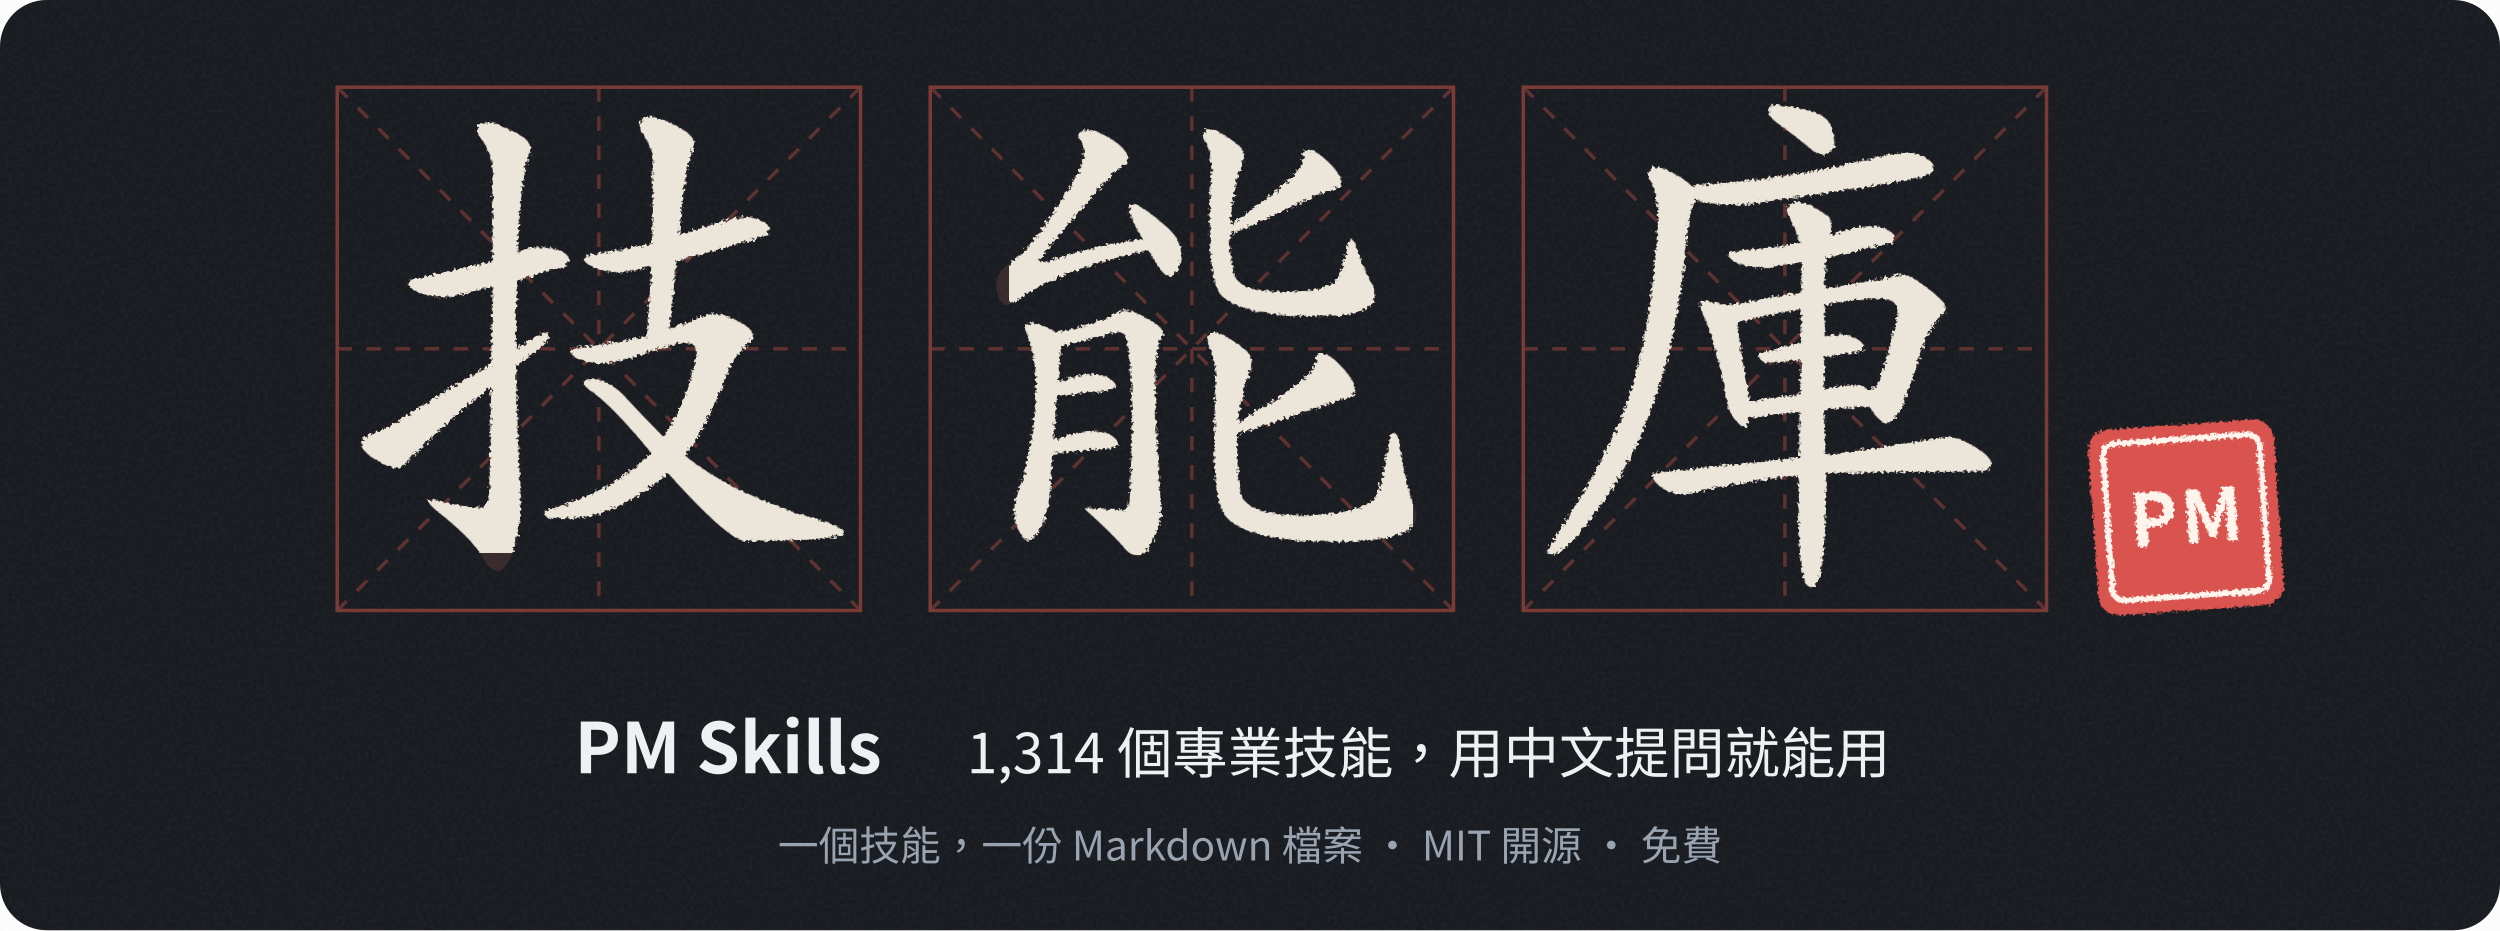
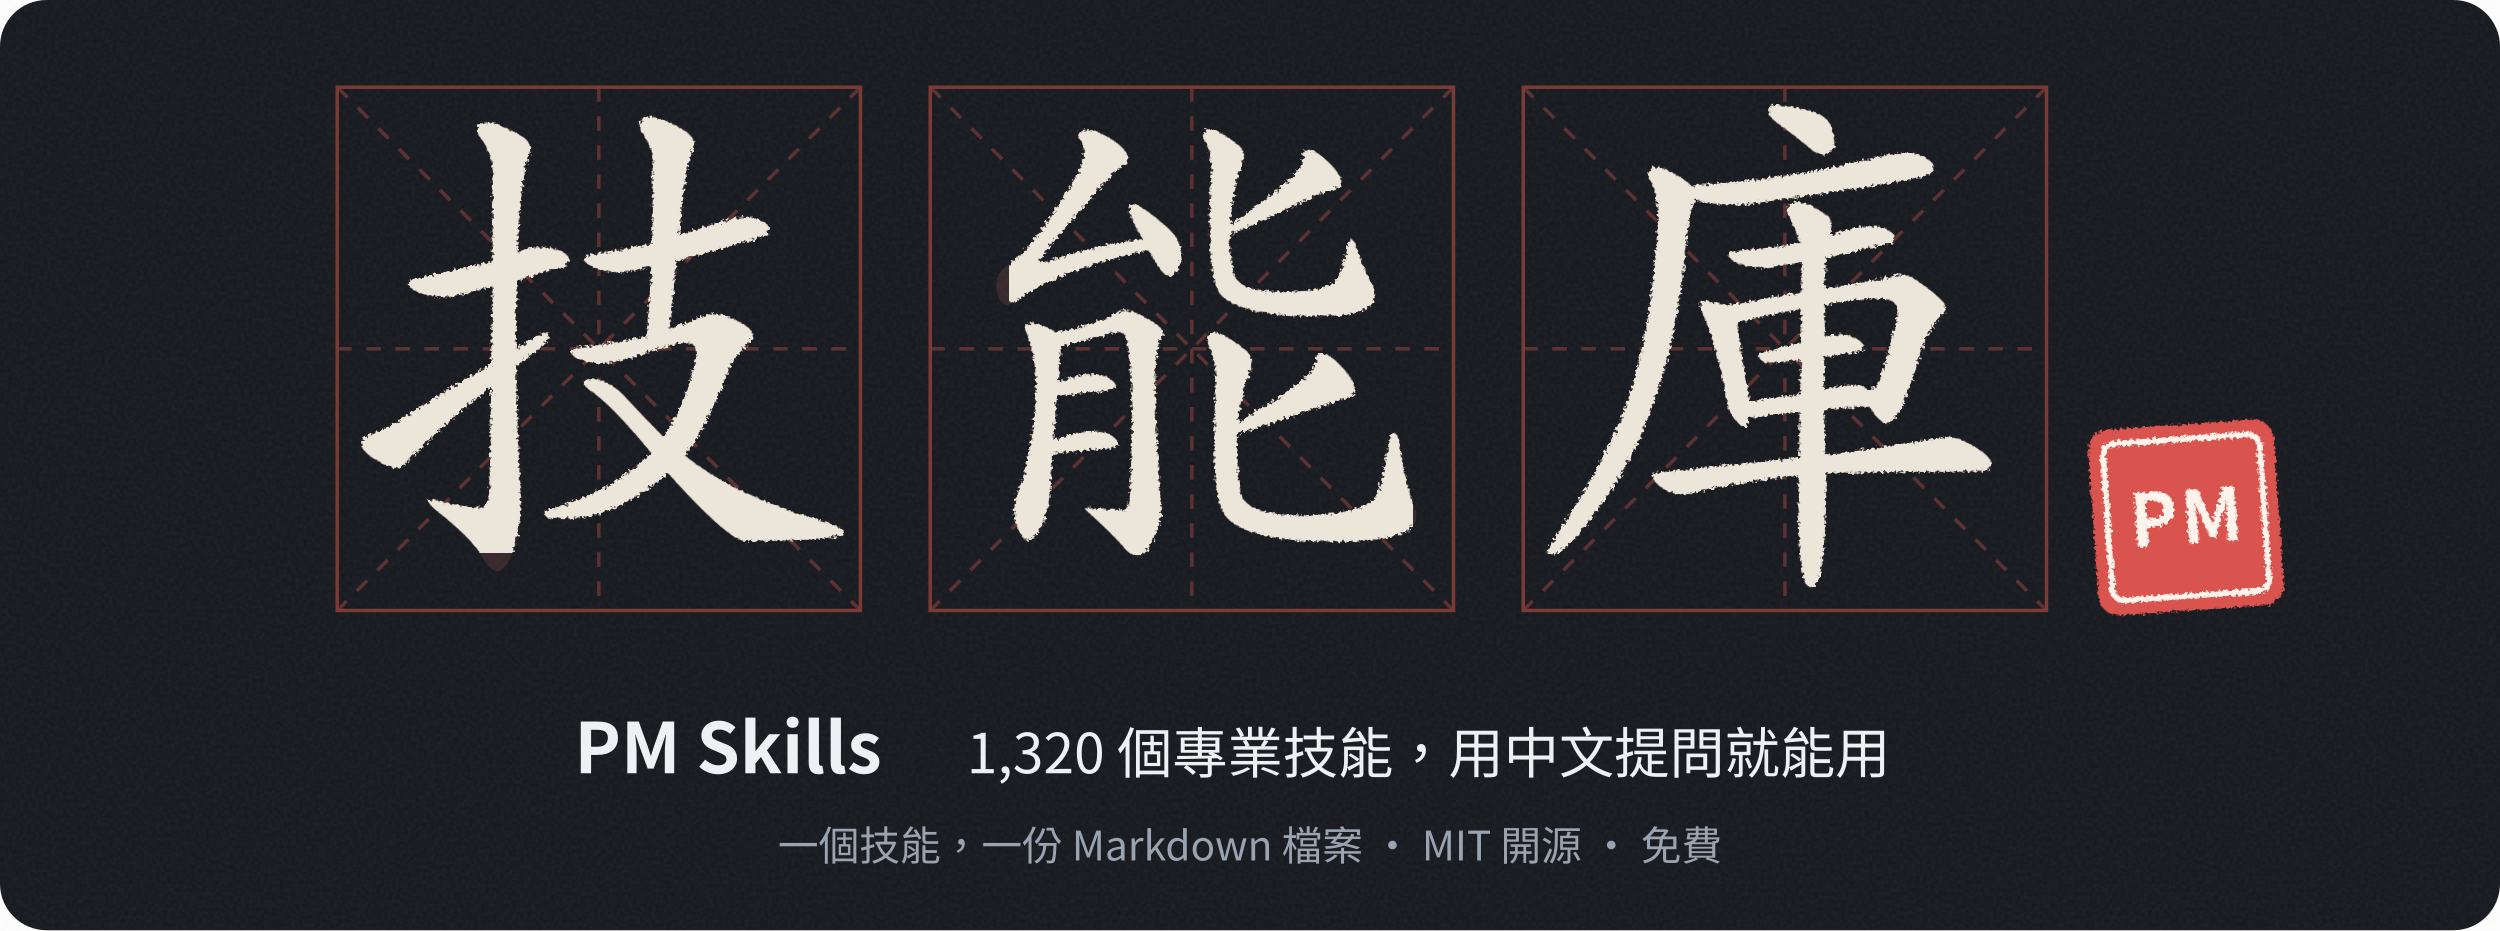
- <svg xmlns="http://www.w3.org/2000/svg" width="860" height="320" viewBox="0 0 860 320" role="img" aria-label="書法動畫：「技能庫」三個字一筆一畫寫出來，最後蓋上 PM 印章。PM Skills，1,314 個專業技能，用中文提問就能用">
+ <svg xmlns="http://www.w3.org/2000/svg" width="860" height="320" viewBox="0 0 860 320" role="img" aria-label="書法動畫：「技能庫」三個字一筆一畫寫出來，最後蓋上 PM 印章。PM Skills，1,320 個專業技能，用中文提問就能用">
  <style>
text{font-family:"PingFang TC","Noto Sans CJK TC","Microsoft JhengHei",sans-serif}
@keyframes k0{0%,2.86%{stroke-dashoffset:302;opacity:0}2.93%{opacity:1}4.00%,91.43%{stroke-dashoffset:0;opacity:1}96.43%,100%{stroke-dashoffset:0;opacity:0}}.k0{animation:k0 14s infinite;stroke-dasharray:298 898;stroke-dashoffset:0}
@keyframes k1{0%,4.43%{stroke-dashoffset:946;opacity:0}4.50%{opacity:1}7.23%,91.43%{stroke-dashoffset:0;opacity:1}96.43%,100%{stroke-dashoffset:0;opacity:0}}.k1{animation:k1 14s infinite;stroke-dasharray:942 1542;stroke-dashoffset:0}
@keyframes k2{0%,7.66%{stroke-dashoffset:420;opacity:0}7.73%{opacity:1}8.90%,91.43%{stroke-dashoffset:0;opacity:1}96.43%,100%{stroke-dashoffset:0;opacity:0}}.k2{animation:k2 14s infinite;stroke-dasharray:416 1016;stroke-dashoffset:0}
@keyframes k3{0%,9.33%{stroke-dashoffset:349;opacity:0}9.40%{opacity:1}10.47%,91.43%{stroke-dashoffset:0;opacity:1}96.43%,100%{stroke-dashoffset:0;opacity:0}}.k3{animation:k3 14s infinite;stroke-dasharray:345 945;stroke-dashoffset:0}
@keyframes k4{0%,10.90%{stroke-dashoffset:436;opacity:0}10.97%{opacity:1}12.18%,91.43%{stroke-dashoffset:0;opacity:1}96.43%,100%{stroke-dashoffset:0;opacity:0}}.k4{animation:k4 14s infinite;stroke-dasharray:432 1032;stroke-dashoffset:0}
@keyframes k5{0%,12.61%{stroke-dashoffset:806;opacity:0}12.68%{opacity:1}15.00%,91.43%{stroke-dashoffset:0;opacity:1}96.43%,100%{stroke-dashoffset:0;opacity:0}}.k5{animation:k5 14s infinite;stroke-dasharray:802 1402;stroke-dashoffset:0}
@keyframes k6{0%,15.43%{stroke-dashoffset:606;opacity:0}15.50%{opacity:1}17.22%,91.43%{stroke-dashoffset:0;opacity:1}96.43%,100%{stroke-dashoffset:0;opacity:0}}.k6{animation:k6 14s infinite;stroke-dasharray:602 1202;stroke-dashoffset:0}
@keyframes k7{0%,19.43%{stroke-dashoffset:570;opacity:0}19.51%{opacity:1}21.12%,91.43%{stroke-dashoffset:0;opacity:1}96.43%,100%{stroke-dashoffset:0;opacity:0}}.k7{animation:k7 14s infinite;stroke-dasharray:566 1166;stroke-dashoffset:0}
@keyframes k8{0%,21.55%{stroke-dashoffset:143;opacity:0}21.62%{opacity:1}22.69%,91.43%{stroke-dashoffset:0;opacity:1}96.43%,100%{stroke-dashoffset:0;opacity:0}}.k8{animation:k8 14s infinite;stroke-dasharray:139 739;stroke-dashoffset:0}
@keyframes k9{0%,23.12%{stroke-dashoffset:422;opacity:0}23.19%{opacity:1}24.36%,91.43%{stroke-dashoffset:0;opacity:1}96.43%,100%{stroke-dashoffset:0;opacity:0}}.k9{animation:k9 14s infinite;stroke-dasharray:418 1018;stroke-dashoffset:0}
@keyframes k10{0%,24.79%{stroke-dashoffset:658;opacity:0}24.86%{opacity:1}26.74%,91.43%{stroke-dashoffset:0;opacity:1}96.43%,100%{stroke-dashoffset:0;opacity:0}}.k10{animation:k10 14s infinite;stroke-dasharray:654 1254;stroke-dashoffset:0}
@keyframes k11{0%,27.17%{stroke-dashoffset:109;opacity:0}27.24%{opacity:1}28.31%,91.43%{stroke-dashoffset:0;opacity:1}96.43%,100%{stroke-dashoffset:0;opacity:0}}.k11{animation:k11 14s infinite;stroke-dasharray:105 705;stroke-dashoffset:0}
@keyframes k12{0%,28.74%{stroke-dashoffset:122;opacity:0}28.81%{opacity:1}29.88%,91.43%{stroke-dashoffset:0;opacity:1}96.43%,100%{stroke-dashoffset:0;opacity:0}}.k12{animation:k12 14s infinite;stroke-dasharray:118 718;stroke-dashoffset:0}
@keyframes k13{0%,30.31%{stroke-dashoffset:250;opacity:0}30.38%{opacity:1}31.45%,91.43%{stroke-dashoffset:0;opacity:1}96.43%,100%{stroke-dashoffset:0;opacity:0}}.k13{animation:k13 14s infinite;stroke-dasharray:246 846;stroke-dashoffset:0}
@keyframes k14{0%,31.88%{stroke-dashoffset:667;opacity:0}31.95%{opacity:1}33.85%,91.43%{stroke-dashoffset:0;opacity:1}96.43%,100%{stroke-dashoffset:0;opacity:0}}.k14{animation:k14 14s infinite;stroke-dasharray:663 1263;stroke-dashoffset:0}
@keyframes k15{0%,34.28%{stroke-dashoffset:252;opacity:0}34.35%{opacity:1}35.43%,91.43%{stroke-dashoffset:0;opacity:1}96.43%,100%{stroke-dashoffset:0;opacity:0}}.k15{animation:k15 14s infinite;stroke-dasharray:248 848;stroke-dashoffset:0}
@keyframes k16{0%,35.85%{stroke-dashoffset:817;opacity:0}35.93%{opacity:1}38.27%,91.43%{stroke-dashoffset:0;opacity:1}96.43%,100%{stroke-dashoffset:0;opacity:0}}.k16{animation:k16 14s infinite;stroke-dasharray:813 1413;stroke-dashoffset:0}
@keyframes k17{0%,40.49%{stroke-dashoffset:128;opacity:0}40.56%{opacity:1}41.63%,91.43%{stroke-dashoffset:0;opacity:1}96.43%,100%{stroke-dashoffset:0;opacity:0}}.k17{animation:k17 14s infinite;stroke-dasharray:124 724;stroke-dashoffset:0}
@keyframes k18{0%,42.06%{stroke-dashoffset:464;opacity:0}42.13%{opacity:1}43.43%,91.43%{stroke-dashoffset:0;opacity:1}96.43%,100%{stroke-dashoffset:0;opacity:0}}.k18{animation:k18 14s infinite;stroke-dasharray:460 1060;stroke-dashoffset:0}
@keyframes k19{0%,43.86%{stroke-dashoffset:810;opacity:0}43.93%{opacity:1}46.26%,91.43%{stroke-dashoffset:0;opacity:1}96.43%,100%{stroke-dashoffset:0;opacity:0}}.k19{animation:k19 14s infinite;stroke-dasharray:806 1406;stroke-dashoffset:0}
@keyframes k20{0%,46.68%{stroke-dashoffset:315;opacity:0}46.76%{opacity:1}47.83%,91.43%{stroke-dashoffset:0;opacity:1}96.43%,100%{stroke-dashoffset:0;opacity:0}}.k20{animation:k20 14s infinite;stroke-dasharray:311 911;stroke-dashoffset:0}
@keyframes k21{0%,48.26%{stroke-dashoffset:245;opacity:0}48.33%{opacity:1}49.40%,91.43%{stroke-dashoffset:0;opacity:1}96.43%,100%{stroke-dashoffset:0;opacity:0}}.k21{animation:k21 14s infinite;stroke-dasharray:241 841;stroke-dashoffset:0}
@keyframes k22{0%,49.83%{stroke-dashoffset:621;opacity:0}49.90%{opacity:1}51.66%,91.43%{stroke-dashoffset:0;opacity:1}96.43%,100%{stroke-dashoffset:0;opacity:0}}.k22{animation:k22 14s infinite;stroke-dasharray:617 1217;stroke-dashoffset:0}
@keyframes k23{0%,52.09%{stroke-dashoffset:194;opacity:0}52.16%{opacity:1}53.24%,91.43%{stroke-dashoffset:0;opacity:1}96.43%,100%{stroke-dashoffset:0;opacity:0}}.k23{animation:k23 14s infinite;stroke-dasharray:190 790;stroke-dashoffset:0}
@keyframes k24{0%,53.66%{stroke-dashoffset:234;opacity:0}53.74%{opacity:1}54.81%,91.43%{stroke-dashoffset:0;opacity:1}96.43%,100%{stroke-dashoffset:0;opacity:0}}.k24{animation:k24 14s infinite;stroke-dasharray:230 830;stroke-dashoffset:0}
@keyframes k25{0%,55.24%{stroke-dashoffset:651;opacity:0}55.31%{opacity:1}57.16%,91.43%{stroke-dashoffset:0;opacity:1}96.43%,100%{stroke-dashoffset:0;opacity:0}}.k25{animation:k25 14s infinite;stroke-dasharray:647 1247;stroke-dashoffset:0}
@keyframes k26{0%,57.59%{stroke-dashoffset:751;opacity:0}57.66%{opacity:1}59.81%,91.43%{stroke-dashoffset:0;opacity:1}96.43%,100%{stroke-dashoffset:0;opacity:0}}.k26{animation:k26 14s infinite;stroke-dasharray:747 1347;stroke-dashoffset:0}
@keyframes seal{0%,63.10%{opacity:0;transform:scale(1.35)}65.60%{opacity:1;transform:scale(.96)}67.03%,91.43%{opacity:1;transform:scale(1)}96.43%,100%{opacity:0;transform:scale(1)}}.seal{animation:seal 14s infinite;transform-box:fill-box;transform-origin:center}
@media (prefers-reduced-motion: reduce){[class]{animation:none!important}}
</style>
  <defs>
    <filter id="brush" x="-5%" y="-5%" width="110%" height="110%">
      <feTurbulence type="fractalNoise" baseFrequency=".9" numOctaves="2" seed="7" result="n" />
      <feDisplacementMap in="SourceGraphic" in2="n" scale="2.2" />
    </filter>
    <filter id="grain">
      <feTurbulence type="fractalNoise" baseFrequency=".75" numOctaves="2" seed="3" />
      <feColorMatrix values="0 0 0 0 .5  0 0 0 0 .45  0 0 0 0 .4  0 0 0 .07 0" />
    </filter>
    <clipPath id="c0">
      <path d="M 352 522 Q 445 549 448 551 Q 457 560 452 568 Q 445 580 414 586 Q 383 590 353 577 L 304 559 Q 163 528 160 526 Q 123 519 150 503 Q 195 479 254 497 Q 276 504 304 510 L 352 522 Z" />
    </clipPath>
    <clipPath id="c1">
      <path d="M 301 315 Q 300 224 298 112 Q 298 87 284 78 Q 280 74 209 87 Q 176 99 179 89 Q 180 82 200 67 Q 263 16 279 -12 Q 298 -46 313 -47 Q 328 -48 342 -13 Q 361 33 359 106 Q 352 230 350 354 L 350 387 Q 349 454 352 522 L 353 577 Q 359 718 374 765 Q 392 795 336 817 Q 302 836 283 829 Q 265 822 281 800 Q 303 772 304 738 Q 305 719 304 559 L 304 510 Q 303 444 301 358 L 301 315 Z" />
    </clipPath>
    <clipPath id="c2">
      <path d="M 301 358 Q 205 303 123 249 Q 87 227 63 220 Q 50 213 47 204 Q 46 194 62 180 Q 83 164 108 156 Q 124 152 135 165 Q 193 228 301 315 L 350 354 Q 365 367 381 378 Q 403 391 412 407 Q 419 422 408 420 Q 395 420 350 387 L 301 358 Z" />
    </clipPath>
    <clipPath id="c3">
      <path d="M 664 560 Q 833 605 840 611 Q 849 620 844 628 Q 837 640 806 646 Q 779 649 669 610 L 616 595 Q 564 583 504 574 Q 467 567 495 551 Q 540 527 604 547 Q 608 548 615 549 L 664 560 Z" />
    </clipPath>
    <clipPath id="c4">
      <path d="M 650 427 Q 657 496 664 560 L 669 610 Q 679 733 698 787 Q 702 797 682 814 Q 646 836 621 841 Q 605 845 596 836 Q 587 829 596 813 Q 618 779 617 755 Q 618 679 616 595 L 615 549 Q 611 485 606 413 C 604 383 647 397 650 427 Z" />
    </clipPath>
    <clipPath id="c5">
      <path d="M 679 180 Q 716 219 765 344 Q 778 375 801 395 Q 822 413 807 427 Q 794 440 759 453 Q 734 462 703 446 Q 678 437 650 427 L 606 413 Q 555 401 479 392 Q 464 391 459 383 Q 455 376 475 367 Q 515 352 568 369 Q 665 400 684 400 Q 709 397 702 371 Q 680 272 638 216 L 614 185 Q 548 113 413 73 Q 397 69 410 59 Q 417 55 462 57 Q 555 64 647 145 L 679 180 Z" />
    </clipPath>
    <clipPath id="c6">
      <path d="M 647 145 Q 761 18 796 12 Q 911 12 957 18 Q 994 22 991 32 Q 988 41 896 67 Q 754 118 682 178 Q 679 179 679 180 L 638 216 Q 604 250 568 289 Q 534 328 501 328 Q 485 329 481 324 Q 480 318 493 308 Q 536 280 614 185 L 647 145 Z" />
    </clipPath>
    <clipPath id="c7">
      <path d="M 415 603 Q 327 591 225 558 Q 209 554 217 566 Q 233 590 282 646 Q 357 733 372 743 Q 381 750 386 757 Q 390 770 371 786 Q 337 813 311 816 Q 298 817 291 811 Q 287 804 295 795 Q 310 774 286 727 Q 208 594 157 555 Q 120 534 132 494 Q 139 473 151 474 Q 157 475 171 484 Q 249 539 400 575 Q 412 578 421 579 Q 422 580 428 580 C 458 585 445 607 415 603 Z" />
    </clipPath>
    <clipPath id="c8">
      <path d="M 428 580 Q 452 535 464 531 Q 473 528 481 537 Q 490 547 491 575 Q 492 596 469 621 Q 412 672 396 671 Q 392 670 389 658 Q 388 652 415 603 L 428 580 Z" />
    </clipPath>
    <clipPath id="c9">
      <path d="M 241 210 Q 244 259 248 296 L 250 322 Q 253 370 256 387 Q 256 391 256 393 C 258 412 258 412 245 420 Q 244 423 240 424 Q 212 439 195 438 Q 182 434 187 423 Q 230 324 181 134 Q 148 64 180 22 Q 186 9 196 14 Q 238 41 238 175 Q 238 179 239 183 L 241 210 Z" />
    </clipPath>
    <clipPath id="c10">
      <path d="M 256 393 Q 262 394 269 397 Q 314 407 359 419 Q 377 423 381 415 Q 402 352 391 105 Q 388 83 382 72 Q 381 72 322 75 Q 303 81 305 72 Q 350 32 376 3 Q 388 -13 402 -18 Q 409 -22 418 -13 Q 454 33 452 81 Q 430 366 450 404 Q 460 420 450 430 Q 431 446 398 460 Q 382 467 368 460 Q 320 433 245 420 C 216 414 227 385 256 393 Z" />
    </clipPath>
    <clipPath id="c11">
      <path d="M 248 296 Q 249 296 254 296 Q 308 303 348 306 Q 369 310 361 321 Q 351 334 329 338 Q 298 342 250 322 C 222 311 218 296 248 296 Z" />
    </clipPath>
    <clipPath id="c12">
      <path d="M 239 183 Q 240 183 245 183 Q 306 190 351 193 Q 373 197 365 209 Q 355 222 331 227 Q 307 231 241 210 C 212 201 209 183 239 183 Z" />
    </clipPath>
    <clipPath id="c13">
      <path d="M 586 611 Q 622 626 744 683 Q 765 693 788 699 Q 810 705 803 723 Q 794 741 773 759 Q 754 777 741 776 Q 728 777 730 764 Q 730 733 658 682 Q 624 657 587 630 C 563 612 558 599 586 611 Z" />
    </clipPath>
    <clipPath id="c14">
      <path d="M 867 511 Q 851 536 835 584 Q 832 597 825 602 Q 818 606 816 587 Q 803 532 794 521 Q 776 500 685 499 Q 637 502 617 510 Q 599 520 596 532 Q 587 556 586 611 L 587 630 Q 593 708 609 744 Q 621 771 603 787 Q 558 821 544 818 Q 531 814 537 797 Q 555 763 549 713 Q 540 530 568 495 Q 583 474 642 461 Q 687 452 759 452 Q 825 452 851 465 Q 879 481 867 511 Z" />
    </clipPath>
    <clipPath id="c15">
      <path d="M 600 221 Q 705 255 812 291 Q 836 295 830 315 Q 823 336 801 357 Q 782 378 768 378 Q 755 381 755 366 Q 752 336 672 286 Q 638 267 603 243 C 578 226 571 212 600 221 Z" />
    </clipPath>
    <clipPath id="c16">
      <path d="M 948 77 Q 930 123 919 201 Q 918 217 910 222 Q 901 226 898 207 Q 882 110 868 94 Q 837 64 726 62 Q 663 63 637 75 Q 613 87 608 103 Q 601 125 600 221 L 603 243 Q 609 307 624 338 Q 637 368 618 385 Q 569 424 552 420 Q 537 414 544 397 Q 563 360 558 304 Q 549 99 575 65 Q 596 32 673 19 Q 728 9 818 11 Q 897 14 930 30 Q 960 46 948 77 Z" />
    </clipPath>
    <clipPath id="c17">
      <path d="M 515 817 Q 539 799 564 778 Q 579 766 594 769 Q 604 770 609 784 Q 612 800 600 828 Q 588 855 506 864 Q 490 867 484 863 Q 480 859 482 846 Q 486 836 515 817 Z" />
    </clipPath>
    <clipPath id="c18">
      <path d="M 337 680 Q 386 665 446 672 Q 776 717 797 731 Q 807 738 802 748 Q 796 761 767 770 Q 736 777 630 748 Q 467 715 340 709 Q 334 709 330 706 C 301 699 308 688 337 680 Z" />
    </clipPath>
    <clipPath id="c19">
      <path d="M 330 706 Q 314 722 286 735 Q 267 747 253 742 Q 240 735 247 720 Q 269 689 262 606 Q 261 597 260 586 Q 245 393 194 258 Q 152 155 56 8 Q 50 1 48 -5 Q 45 -17 56 -15 Q 95 -9 191 141 Q 203 163 215 186 Q 293 345 315 557 Q 324 657 337 680 C 342 696 342 696 330 706 Z" />
    </clipPath>
    <clipPath id="c20">
      <path d="M 593 566 Q 720 596 722 596 Q 729 603 726 610 Q 720 620 696 627 Q 669 633 600 610 L 542 595 Q 484 585 420 580 Q 389 576 411 560 Q 450 539 497 550 Q 519 554 545 558 L 593 566 Z" />
    </clipPath>
    <clipPath id="c21">
      <path d="M 396 473 Q 386 477 364 481 Q 352 484 349 479 Q 342 473 351 457 Q 379 396 396 297 Q 399 267 416 248 Q 434 226 439 241 Q 440 248 442 255 L 442 285 Q 441 295 440 306 Q 422 406 419 439 Q 418 440 420 440 C 421 465 421 465 396 473 Z" />
    </clipPath>
    <clipPath id="c22">
      <path d="M 677 275 Q 690 253 704 245 Q 714 236 732 257 Q 747 279 783 396 Q 793 427 819 452 Q 832 465 822 479 Q 806 498 764 526 Q 743 536 728 532 Q 694 522 645 515 Q 620 511 590 506 L 544 498 Q 525 497 506 492 Q 445 480 396 473 C 366 469 391 433 420 440 Q 469 453 544 466 L 590 474 Q 702 495 724 480 Q 737 470 732 452 Q 705 340 695 322 Q 689 310 673 307 C 659 300 660 300 677 275 Z" />
    </clipPath>
    <clipPath id="c23">
      <path d="M 589 372 Q 622 378 651 381 Q 673 385 665 397 Q 655 410 631 415 Q 615 418 590 412 L 544 400 Q 502 390 467 380 Q 451 377 470 362 Q 476 359 543 366 L 589 372 Z" />
    </clipPath>
    <clipPath id="c24">
      <path d="M 589 269 Q 628 273 677 275 C 706 276 695 286 673 307 Q 672 310 668 312 Q 647 324 589 308 L 542 299 Q 487 292 442 285 C 412 280 412 260 442 255 Q 452 252 464 255 Q 494 261 541 265 L 589 269 Z" />
    </clipPath>
    <clipPath id="c25">
      <path d="M 593 144 Q 636 147 889 148 Q 908 148 914 156 Q 920 168 904 182 Q 853 222 814 214 Q 730 199 591 180 L 540 175 Q 413 162 265 146 Q 244 145 259 127 Q 272 112 291 107 Q 312 101 328 105 Q 424 129 533 139 Q 534 140 539 139 L 593 144 Z" />
    </clipPath>
    <clipPath id="c26">
      <path d="M 539 139 Q 536 -47 554 -73 Q 560 -80 567 -78 Q 583 -68 587 -13 Q 594 66 593 144 L 591 180 Q 590 213 589 269 L 589 308 Q 589 338 589 372 L 590 412 Q 590 442 590 474 L 590 506 Q 590 536 593 566 L 600 610 Q 601 617 603 625 Q 606 643 592 651 Q 561 672 547 674 Q 535 678 520 670 Q 511 663 519 652 Q 540 601 542 595 L 545 558 Q 545 530 544 498 L 544 466 Q 544 435 544 400 L 543 366 Q 542 335 542 299 L 541 265 Q 540 223 540 175 L 539 139 Z" />
    </clipPath>
  </defs>
  <rect width="860" height="320" rx="16" fill="#15181d" />
  <rect width="860" height="320" rx="16" filter="url(#grain)" />
  <g stroke="#7a3b36" fill="none" stroke-width="1.2">
    <rect x="116" y="30" width="180" height="180" />
    <path d="M116 120h180M206 30v180M116 30l180 180M296 30l-180 180" stroke-dasharray="5 5" opacity=".7" />
  </g>
  <g transform="matrix(0.17578 0 0 -0.17578 116 188.20)" fill="#e07a6c" opacity=".16">
    <path d="M 352 522 Q 445 549 448 551 Q 457 560 452 568 Q 445 580 414 586 Q 383 590 353 577 L 304 559 Q 163 528 160 526 Q 123 519 150 503 Q 195 479 254 497 Q 276 504 304 510 L 352 522 Z" />
    <path d="M 301 315 Q 300 224 298 112 Q 298 87 284 78 Q 280 74 209 87 Q 176 99 179 89 Q 180 82 200 67 Q 263 16 279 -12 Q 298 -46 313 -47 Q 328 -48 342 -13 Q 361 33 359 106 Q 352 230 350 354 L 350 387 Q 349 454 352 522 L 353 577 Q 359 718 374 765 Q 392 795 336 817 Q 302 836 283 829 Q 265 822 281 800 Q 303 772 304 738 Q 305 719 304 559 L 304 510 Q 303 444 301 358 L 301 315 Z" />
    <path d="M 301 358 Q 205 303 123 249 Q 87 227 63 220 Q 50 213 47 204 Q 46 194 62 180 Q 83 164 108 156 Q 124 152 135 165 Q 193 228 301 315 L 350 354 Q 365 367 381 378 Q 403 391 412 407 Q 419 422 408 420 Q 395 420 350 387 L 301 358 Z" />
    <path d="M 664 560 Q 833 605 840 611 Q 849 620 844 628 Q 837 640 806 646 Q 779 649 669 610 L 616 595 Q 564 583 504 574 Q 467 567 495 551 Q 540 527 604 547 Q 608 548 615 549 L 664 560 Z" />
    <path d="M 650 427 Q 657 496 664 560 L 669 610 Q 679 733 698 787 Q 702 797 682 814 Q 646 836 621 841 Q 605 845 596 836 Q 587 829 596 813 Q 618 779 617 755 Q 618 679 616 595 L 615 549 Q 611 485 606 413 C 604 383 647 397 650 427 Z" />
    <path d="M 679 180 Q 716 219 765 344 Q 778 375 801 395 Q 822 413 807 427 Q 794 440 759 453 Q 734 462 703 446 Q 678 437 650 427 L 606 413 Q 555 401 479 392 Q 464 391 459 383 Q 455 376 475 367 Q 515 352 568 369 Q 665 400 684 400 Q 709 397 702 371 Q 680 272 638 216 L 614 185 Q 548 113 413 73 Q 397 69 410 59 Q 417 55 462 57 Q 555 64 647 145 L 679 180 Z" />
    <path d="M 647 145 Q 761 18 796 12 Q 911 12 957 18 Q 994 22 991 32 Q 988 41 896 67 Q 754 118 682 178 Q 679 179 679 180 L 638 216 Q 604 250 568 289 Q 534 328 501 328 Q 485 329 481 324 Q 480 318 493 308 Q 536 280 614 185 L 647 145 Z" />
  </g>
  <g filter="url(#brush)">
    <g transform="matrix(0.17578 0 0 -0.17578 116 188.20)" fill="none" stroke="#ece6da" stroke-width="140" stroke-linecap="round" stroke-linejoin="round">
      <path class="k0" clip-path="url(#c0)" d="M152 516L188 511L240 518L393 561L443 560" />
      <path class="k1" clip-path="url(#c1)" d="M289 814L306 806L337 771L325 415L328 97L322 66L305 34L237 61L198 80L196 87L185 87" />
      <path class="k2" clip-path="url(#c2)" d="M60 202L111 197L227 287L406 412" />
      <path class="k3" clip-path="url(#c3)" d="M496 564L533 558L573 563L797 622L833 622" />
      <path class="k4" clip-path="url(#c4)" d="M608 825L654 783L630 443L612 421" />
      <path class="k5" clip-path="url(#c5)" d="M467 381L511 377L555 383L691 420L724 418L747 406L718 308L691 247L634 168L598 136L532 96L452 69L415 65" />
      <path class="k6" clip-path="url(#c6)" d="M486 322L516 310L550 285L673 151L778 70L826 51L986 30" />
    </g>
  </g>
  <g stroke="#7a3b36" fill="none" stroke-width="1.2">
    <rect x="320" y="30" width="180" height="180" />
    <path d="M320 120h180M410 30v180M320 30l180 180M500 30l-180 180" stroke-dasharray="5 5" opacity=".7" />
  </g>
  <g transform="matrix(0.17578 0 0 -0.17578 320 188.20)" fill="#e07a6c" opacity=".16">
    <path d="M 415 603 Q 327 591 225 558 Q 209 554 217 566 Q 233 590 282 646 Q 357 733 372 743 Q 381 750 386 757 Q 390 770 371 786 Q 337 813 311 816 Q 298 817 291 811 Q 287 804 295 795 Q 310 774 286 727 Q 208 594 157 555 Q 120 534 132 494 Q 139 473 151 474 Q 157 475 171 484 Q 249 539 400 575 Q 412 578 421 579 Q 422 580 428 580 C 458 585 445 607 415 603 Z" />
    <path d="M 428 580 Q 452 535 464 531 Q 473 528 481 537 Q 490 547 491 575 Q 492 596 469 621 Q 412 672 396 671 Q 392 670 389 658 Q 388 652 415 603 L 428 580 Z" />
    <path d="M 241 210 Q 244 259 248 296 L 250 322 Q 253 370 256 387 Q 256 391 256 393 C 258 412 258 412 245 420 Q 244 423 240 424 Q 212 439 195 438 Q 182 434 187 423 Q 230 324 181 134 Q 148 64 180 22 Q 186 9 196 14 Q 238 41 238 175 Q 238 179 239 183 L 241 210 Z" />
    <path d="M 256 393 Q 262 394 269 397 Q 314 407 359 419 Q 377 423 381 415 Q 402 352 391 105 Q 388 83 382 72 Q 381 72 322 75 Q 303 81 305 72 Q 350 32 376 3 Q 388 -13 402 -18 Q 409 -22 418 -13 Q 454 33 452 81 Q 430 366 450 404 Q 460 420 450 430 Q 431 446 398 460 Q 382 467 368 460 Q 320 433 245 420 C 216 414 227 385 256 393 Z" />
    <path d="M 248 296 Q 249 296 254 296 Q 308 303 348 306 Q 369 310 361 321 Q 351 334 329 338 Q 298 342 250 322 C 222 311 218 296 248 296 Z" />
    <path d="M 239 183 Q 240 183 245 183 Q 306 190 351 193 Q 373 197 365 209 Q 355 222 331 227 Q 307 231 241 210 C 212 201 209 183 239 183 Z" />
    <path d="M 586 611 Q 622 626 744 683 Q 765 693 788 699 Q 810 705 803 723 Q 794 741 773 759 Q 754 777 741 776 Q 728 777 730 764 Q 730 733 658 682 Q 624 657 587 630 C 563 612 558 599 586 611 Z" />
    <path d="M 867 511 Q 851 536 835 584 Q 832 597 825 602 Q 818 606 816 587 Q 803 532 794 521 Q 776 500 685 499 Q 637 502 617 510 Q 599 520 596 532 Q 587 556 586 611 L 587 630 Q 593 708 609 744 Q 621 771 603 787 Q 558 821 544 818 Q 531 814 537 797 Q 555 763 549 713 Q 540 530 568 495 Q 583 474 642 461 Q 687 452 759 452 Q 825 452 851 465 Q 879 481 867 511 Z" />
    <path d="M 600 221 Q 705 255 812 291 Q 836 295 830 315 Q 823 336 801 357 Q 782 378 768 378 Q 755 381 755 366 Q 752 336 672 286 Q 638 267 603 243 C 578 226 571 212 600 221 Z" />
    <path d="M 948 77 Q 930 123 919 201 Q 918 217 910 222 Q 901 226 898 207 Q 882 110 868 94 Q 837 64 726 62 Q 663 63 637 75 Q 613 87 608 103 Q 601 125 600 221 L 603 243 Q 609 307 624 338 Q 637 368 618 385 Q 569 424 552 420 Q 537 414 544 397 Q 563 360 558 304 Q 549 99 575 65 Q 596 32 673 19 Q 728 9 818 11 Q 897 14 930 30 Q 960 46 948 77 Z" />
  </g>
  <g filter="url(#brush)">
    <g transform="matrix(0.17578 0 0 -0.17578 320 188.20)" fill="none" stroke="#ece6da" stroke-width="140" stroke-linecap="round" stroke-linejoin="round">
      <path class="k7" clip-path="url(#c7)" d="M299 806L320 792L337 762L276 668L205 579L193 539L225 537L312 568L396 588L424 585" />
      <path class="k8" clip-path="url(#c8)" d="M398 662L452 597L468 545" />
      <path class="k9" clip-path="url(#c9)" d="M196 428L223 402L229 332L215 164L191 24" />
      <path class="k10" clip-path="url(#c10)" d="M254 416L264 410L380 441L396 435L417 412L421 92L414 55L401 36L314 70" />
      <path class="k11" clip-path="url(#c11)" d="M251 302L264 312L303 320L352 316" />
      <path class="k12" clip-path="url(#c12)" d="M242 190L256 201L292 207L330 209L355 203" />
      <path class="k13" clip-path="url(#c13)" d="M738 767L752 746L754 725L685 676L598 628L588 616" />
      <path class="k14" clip-path="url(#c14)" d="M547 806L581 761L570 699L565 611L573 537L591 502L621 486L689 476L750 477L803 486L828 499L824 595" />
      <path class="k15" clip-path="url(#c15)" d="M764 369L773 356L777 321L720 287L612 236L607 226" />
      <path class="k16" clip-path="url(#c16)" d="M556 406L593 357L579 264L579 143L593 80L620 58L667 42L760 37L843 44L895 62L905 73L908 214" />
    </g>
  </g>
  <g stroke="#7a3b36" fill="none" stroke-width="1.2">
    <rect x="524" y="30" width="180" height="180" />
    <path d="M524 120h180M614 30v180M524 30l180 180M704 30l-180 180" stroke-dasharray="5 5" opacity=".7" />
  </g>
  <g transform="matrix(0.17578 0 0 -0.17578 524 188.20)" fill="#e07a6c" opacity=".16">
    <path d="M 515 817 Q 539 799 564 778 Q 579 766 594 769 Q 604 770 609 784 Q 612 800 600 828 Q 588 855 506 864 Q 490 867 484 863 Q 480 859 482 846 Q 486 836 515 817 Z" />
    <path d="M 337 680 Q 386 665 446 672 Q 776 717 797 731 Q 807 738 802 748 Q 796 761 767 770 Q 736 777 630 748 Q 467 715 340 709 Q 334 709 330 706 C 301 699 308 688 337 680 Z" />
    <path d="M 330 706 Q 314 722 286 735 Q 267 747 253 742 Q 240 735 247 720 Q 269 689 262 606 Q 261 597 260 586 Q 245 393 194 258 Q 152 155 56 8 Q 50 1 48 -5 Q 45 -17 56 -15 Q 95 -9 191 141 Q 203 163 215 186 Q 293 345 315 557 Q 324 657 337 680 C 342 696 342 696 330 706 Z" />
    <path d="M 593 566 Q 720 596 722 596 Q 729 603 726 610 Q 720 620 696 627 Q 669 633 600 610 L 542 595 Q 484 585 420 580 Q 389 576 411 560 Q 450 539 497 550 Q 519 554 545 558 L 593 566 Z" />
    <path d="M 396 473 Q 386 477 364 481 Q 352 484 349 479 Q 342 473 351 457 Q 379 396 396 297 Q 399 267 416 248 Q 434 226 439 241 Q 440 248 442 255 L 442 285 Q 441 295 440 306 Q 422 406 419 439 Q 418 440 420 440 C 421 465 421 465 396 473 Z" />
    <path d="M 677 275 Q 690 253 704 245 Q 714 236 732 257 Q 747 279 783 396 Q 793 427 819 452 Q 832 465 822 479 Q 806 498 764 526 Q 743 536 728 532 Q 694 522 645 515 Q 620 511 590 506 L 544 498 Q 525 497 506 492 Q 445 480 396 473 C 366 469 391 433 420 440 Q 469 453 544 466 L 590 474 Q 702 495 724 480 Q 737 470 732 452 Q 705 340 695 322 Q 689 310 673 307 C 659 300 660 300 677 275 Z" />
    <path d="M 589 372 Q 622 378 651 381 Q 673 385 665 397 Q 655 410 631 415 Q 615 418 590 412 L 544 400 Q 502 390 467 380 Q 451 377 470 362 Q 476 359 543 366 L 589 372 Z" />
    <path d="M 589 269 Q 628 273 677 275 C 706 276 695 286 673 307 Q 672 310 668 312 Q 647 324 589 308 L 542 299 Q 487 292 442 285 C 412 280 412 260 442 255 Q 452 252 464 255 Q 494 261 541 265 L 589 269 Z" />
    <path d="M 593 144 Q 636 147 889 148 Q 908 148 914 156 Q 920 168 904 182 Q 853 222 814 214 Q 730 199 591 180 L 540 175 Q 413 162 265 146 Q 244 145 259 127 Q 272 112 291 107 Q 312 101 328 105 Q 424 129 533 139 Q 534 140 539 139 L 593 144 Z" />
    <path d="M 539 139 Q 536 -47 554 -73 Q 560 -80 567 -78 Q 583 -68 587 -13 Q 594 66 593 144 L 591 180 Q 590 213 589 269 L 589 308 Q 589 338 589 372 L 590 412 Q 590 442 590 474 L 590 506 Q 590 536 593 566 L 600 610 Q 601 617 603 625 Q 606 643 592 651 Q 561 672 547 674 Q 535 678 520 670 Q 511 663 519 652 Q 540 601 542 595 L 545 558 Q 545 530 544 498 L 544 466 Q 544 435 544 400 L 543 366 Q 542 335 542 299 L 541 265 Q 540 223 540 175 L 539 139 Z" />
  </g>
  <g filter="url(#brush)">
    <g transform="matrix(0.17578 0 0 -0.17578 524 188.20)" fill="none" stroke="#ece6da" stroke-width="140" stroke-linecap="round" stroke-linejoin="round">
      <path class="k17" clip-path="url(#c17)" d="M490 857L567 817L590 788" />
      <path class="k18" clip-path="url(#c18)" d="M337 701L361 692L457 694L745 745L791 742" />
      <path class="k19" clip-path="url(#c19)" d="M259 729L289 699L298 680L280 502L254 365L224 267L191 191L117 66L57 -6" />
      <path class="k20" clip-path="url(#c20)" d="M413 571L473 565L602 587L673 607L719 604" />
      <path class="k21" clip-path="url(#c21)" d="M358 471L377 455L392 431L428 247" />
      <path class="k22" clip-path="url(#c22)" d="M404 470L427 460L686 505L747 501L775 466L733 335L710 287L682 303" />
      <path class="k23" clip-path="url(#c23)" d="M468 371L530 378L601 395L634 397L655 391" />
      <path class="k24" clip-path="url(#c24)" d="M448 263L492 277L637 295L649 295L669 279" />
      <path class="k25" clip-path="url(#c25)" d="M262 136L312 127L462 150L814 181L866 176L903 163" />
      <path class="k26" clip-path="url(#c26)" d="M527 661L561 633L570 607L563 -68" />
    </g>
  </g>
  <g transform="rotate(-4 752 178)">
    <g class="seal" filter="url(#brush)">
      <rect x="720" y="146" width="64" height="64" rx="7" fill="#d9534f" />
      <rect x="725" y="151" width="54" height="54" rx="4" fill="none" stroke="#fff4ec" stroke-width="2" />
      <text x="752" y="187" text-anchor="middle" font-size="25" font-weight="700" font-family="&quot;Songti SC&quot;,&quot;STSong&quot;,&quot;Noto Serif CJK SC&quot;,serif" fill="#fff4ec" letter-spacing="1">PM</text>
    </g>
  </g>
  <text x="197.6" y="266" font-size="24" font-weight="700" fill="#eef1f4" font-family="-apple-system,&quot;Segoe UI&quot;,&quot;PingFang TC&quot;,&quot;Noto Sans CJK TC&quot;,&quot;Microsoft JhengHei&quot;,sans-serif">PM Skills</text>
-   <text x="332.56" y="266" font-size="19" fill="#eef1f4">1,314 個專業技能，用中文提問就能用</text>
+   <text x="332.56" y="266" font-size="19" fill="#eef1f4">1,320 個專業技能，用中文提問就能用</text>
  <text x="430" y="296" text-anchor="middle" font-size="14" fill="#9aa4b1">一個技能，一份 Markdown 檔案 · MIT 開源 · 免費</text>
</svg>
